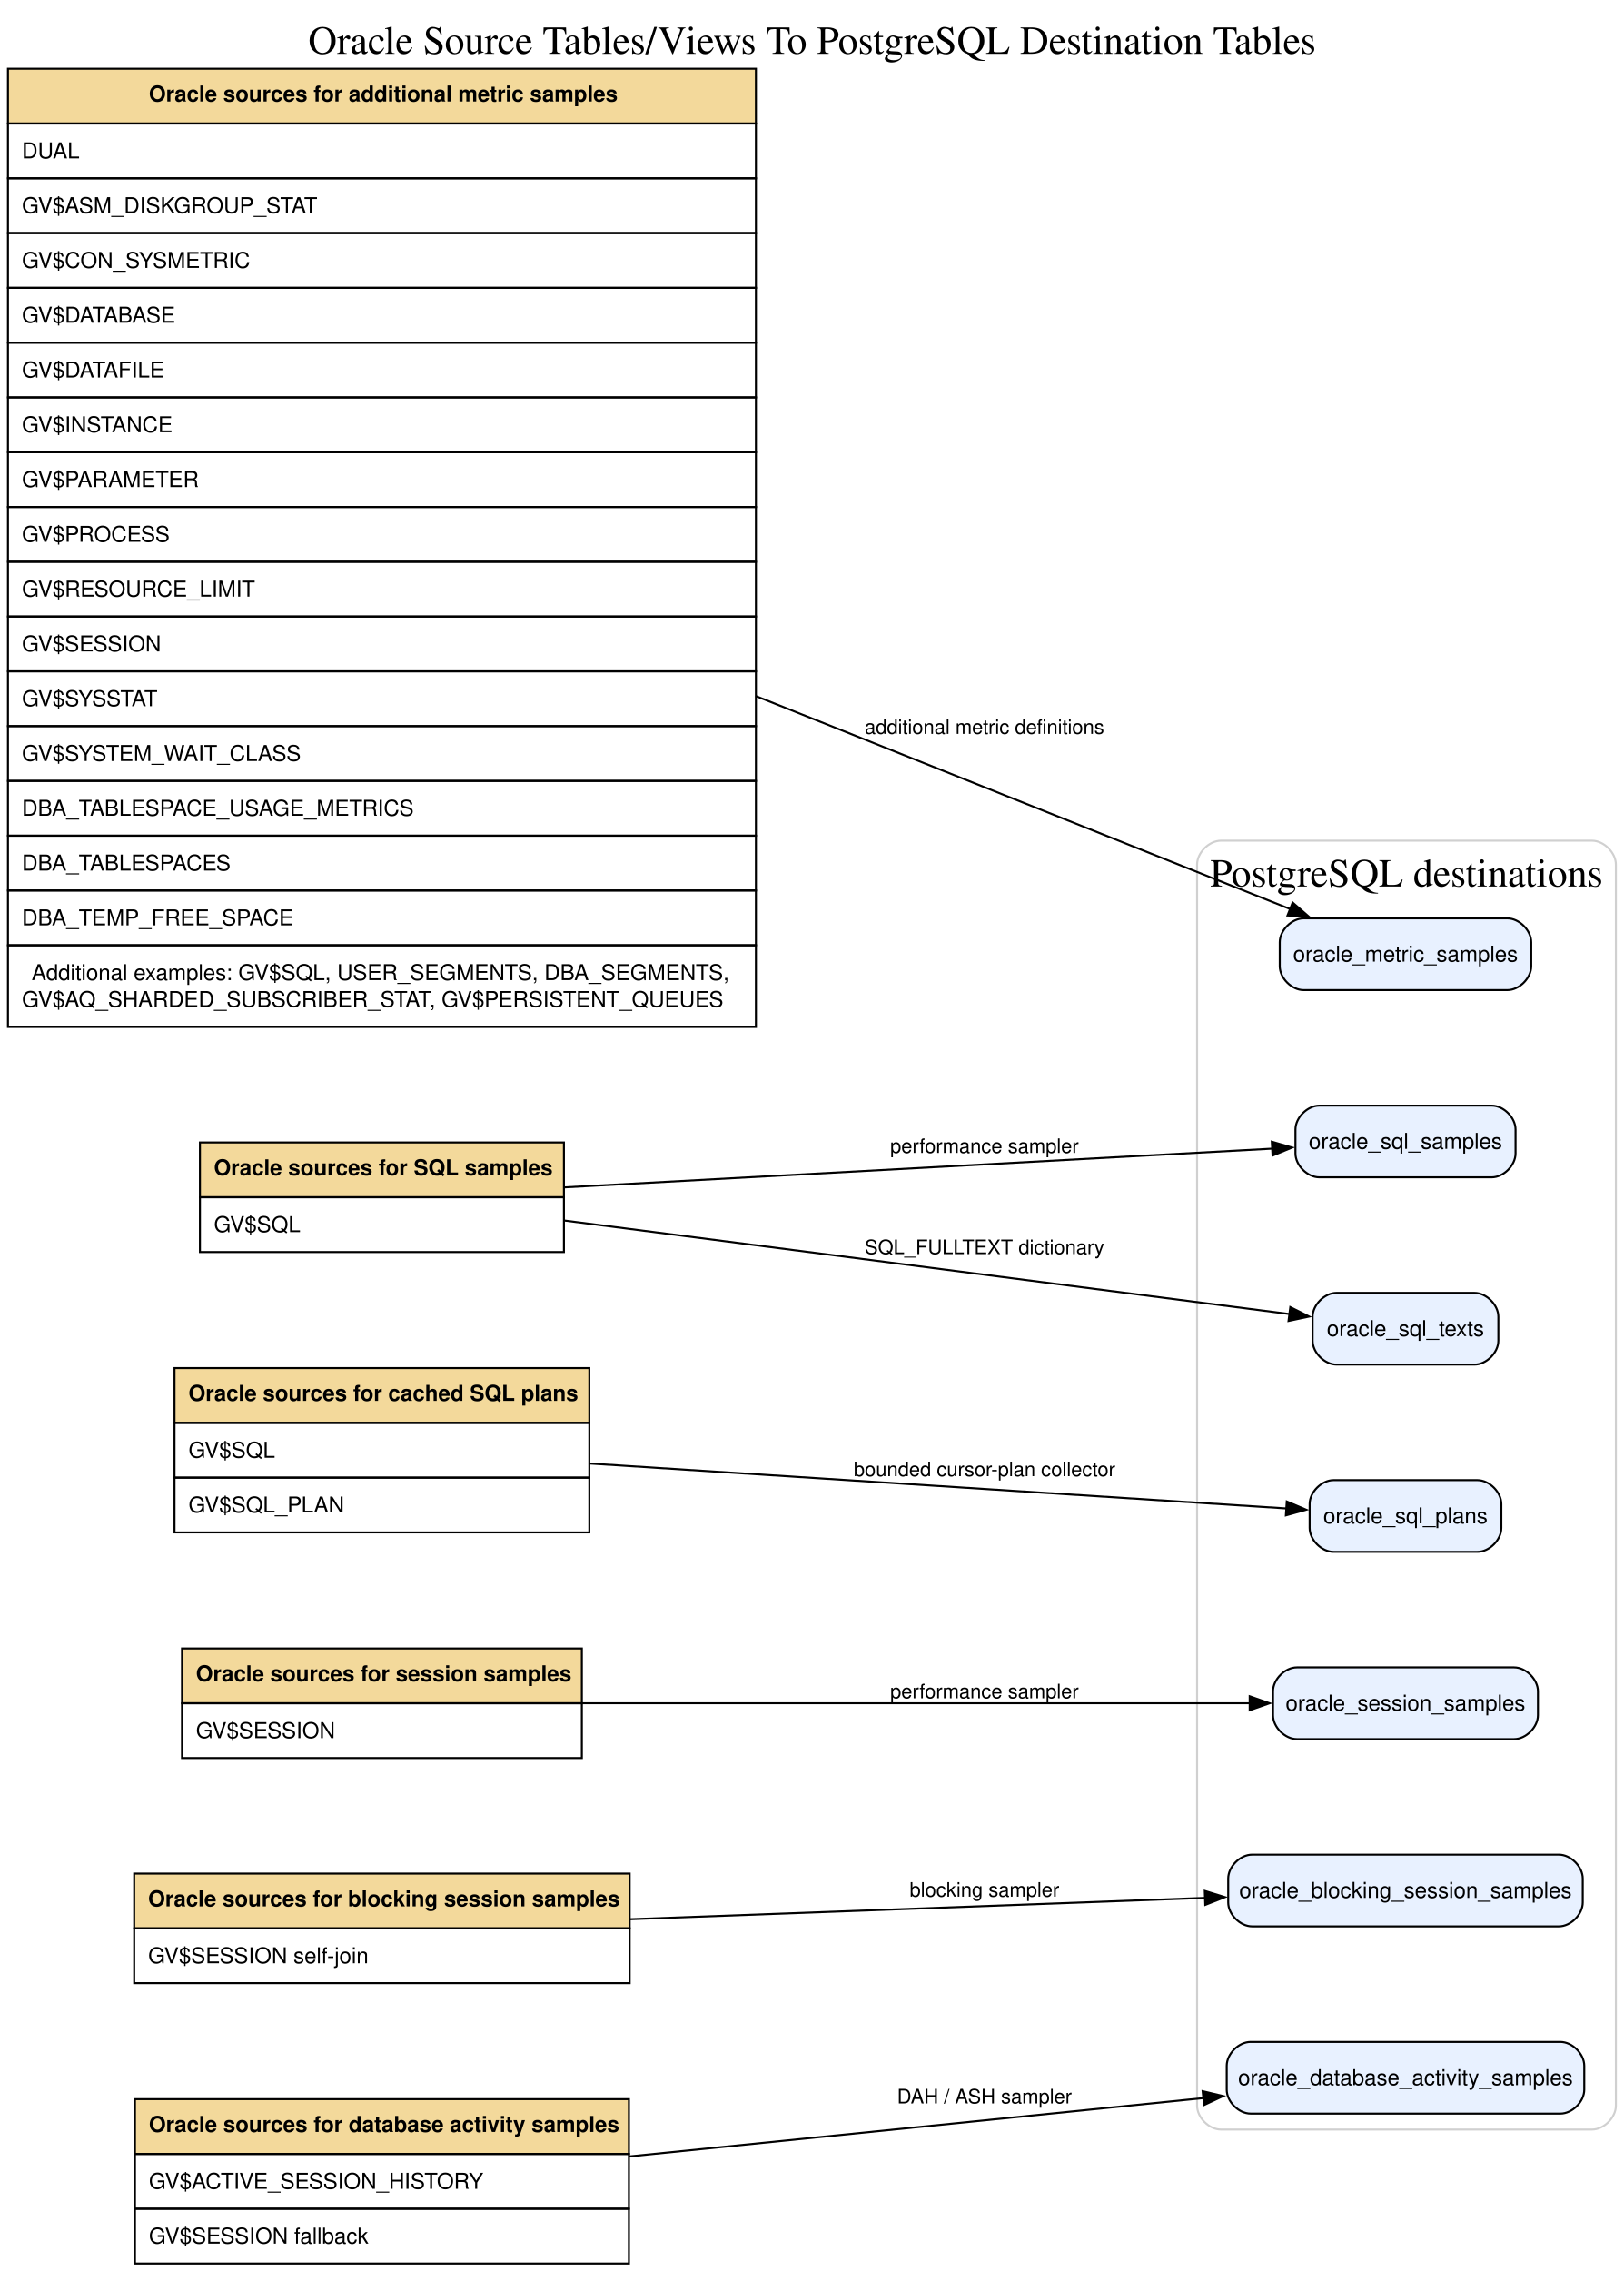
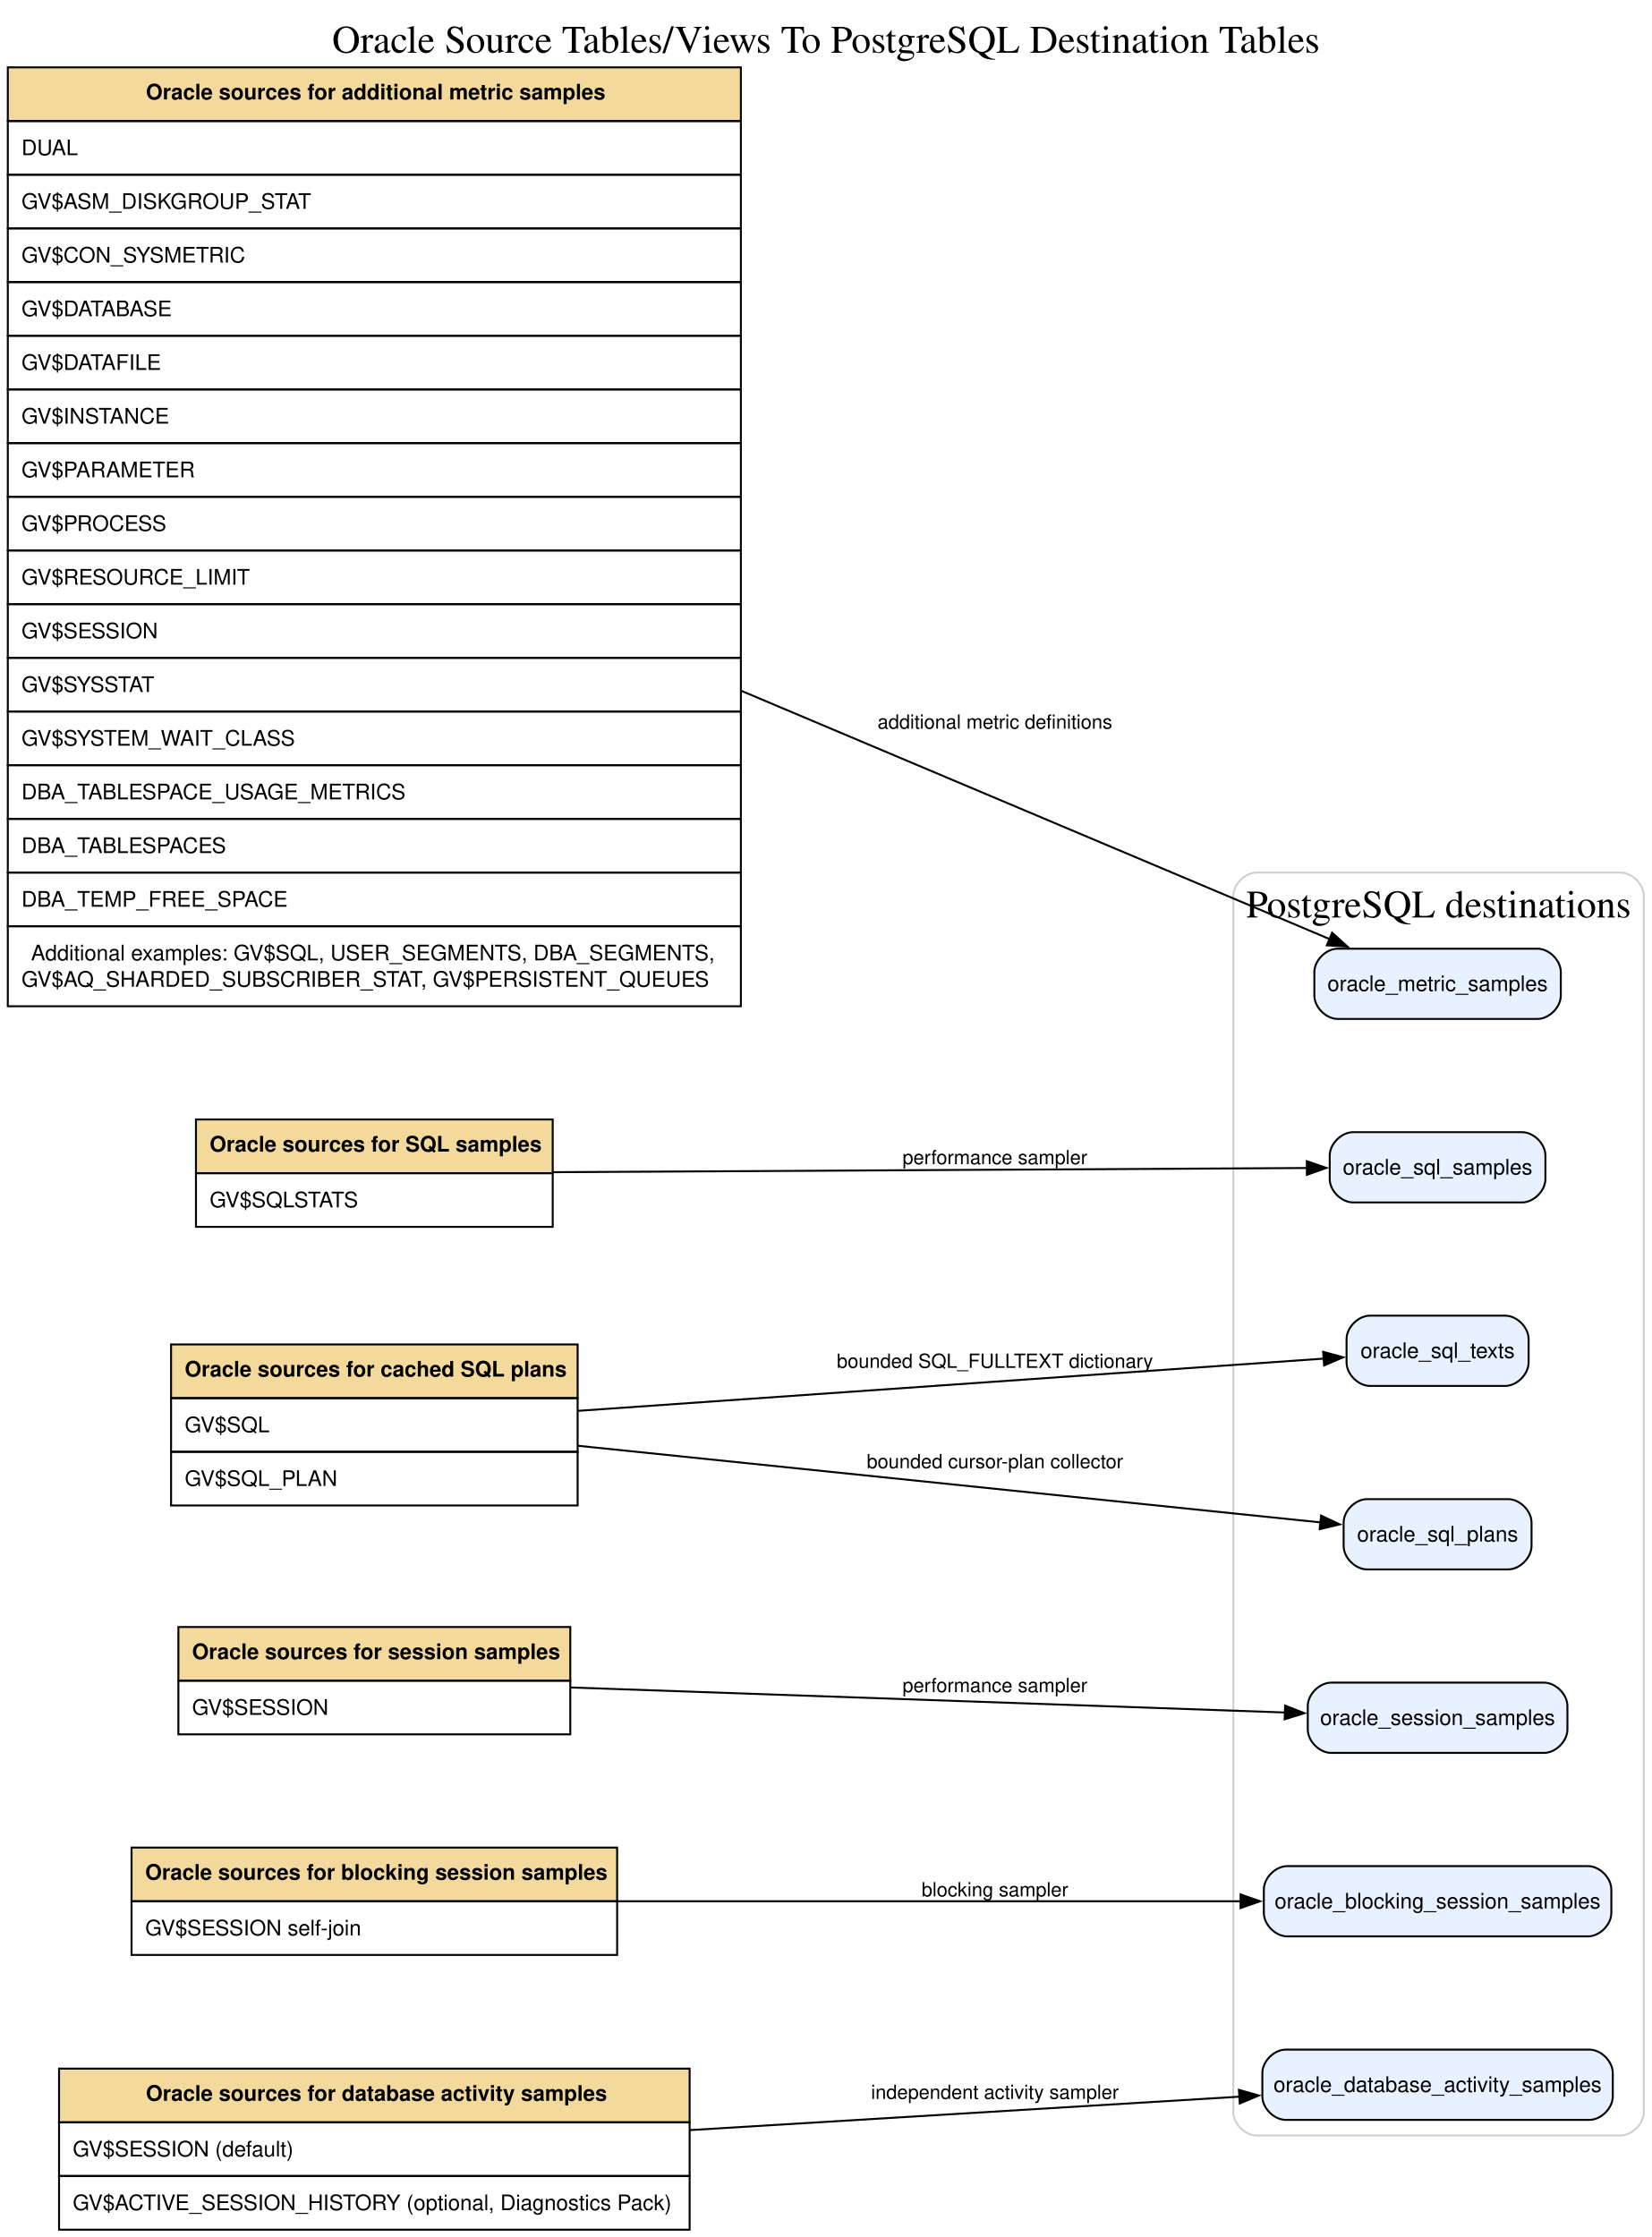
- <svg xmlns="http://www.w3.org/2000/svg" width="815pt" height="1140pt" viewBox="0.00 0.00 815.00 1140.00">
-   <g id="graph0" class="graph" transform="scale(1 1) rotate(0) translate(4 1136.25)">
-     <polygon fill="white" stroke="none" points="-4,4 -4,-1136.25 811.38,-1136.25 811.38,4 -4,4" />
-     <text xml:space="preserve" text-anchor="middle" x="403.69" y="-1109.25" font-family="Times,serif" font-size="20.00">Oracle Source Tables/Views To PostgreSQL Destination Tables</text>
+ <svg xmlns="http://www.w3.org/2000/svg" width="846pt" height="1146pt" viewBox="0.00 0.00 846.00 1146.00">
+   <g id="graph0" class="graph" transform="scale(1 1) rotate(0) translate(4 1142.25)">
+     <polygon fill="white" stroke="none" points="-4,4 -4,-1142.25 842.12,-1142.25 842.12,4 -4,4" />
+     <text xml:space="preserve" text-anchor="middle" x="419.06" y="-1115.25" font-family="Times,serif" font-size="20.00">Oracle Source Tables/Views To PostgreSQL Destination Tables</text>
    <g id="clust1" class="cluster">
-       <path fill="none" stroke="#d0d0d0" d="M609,-67.25C609,-67.25 795.25,-67.25 795.25,-67.25 801.25,-67.25 807.25,-73.25 807.25,-79.25 807.25,-79.25 807.25,-702.25 807.25,-702.25 807.25,-708.25 801.25,-714.25 795.25,-714.25 795.25,-714.25 609,-714.25 609,-714.25 603,-714.25 597,-708.25 597,-702.25 597,-702.25 597,-79.25 597,-79.25 597,-73.25 603,-67.25 609,-67.25" />
-       <text xml:space="preserve" text-anchor="middle" x="702.12" y="-691.25" font-family="Times,serif" font-size="20.00">PostgreSQL destinations</text>
+       <path fill="none" stroke="#d0d0d0" d="M639.75,-48.25C639.75,-48.25 826,-48.25 826,-48.25 832,-48.25 838,-54.25 838,-60.25 838,-60.25 838,-683.25 838,-683.25 838,-689.25 832,-695.25 826,-695.25 826,-695.25 639.75,-695.25 639.75,-695.25 633.75,-695.25 627.75,-689.25 627.75,-683.25 627.75,-683.25 627.75,-60.25 627.75,-60.25 627.75,-54.25 633.75,-48.25 639.75,-48.25" />
+       <text xml:space="preserve" text-anchor="middle" x="732.88" y="-672.25" font-family="Times,serif" font-size="20.00">PostgreSQL destinations</text>
    </g>
    <g id="node1" class="node">
-       <polygon fill="#f3d99b" stroke="none" points="0,-1074.25 0,-1101.75 375.5,-1101.75 375.5,-1074.25 0,-1074.25" />
-       <polygon fill="none" stroke="black" points="0,-1074.25 0,-1101.75 375.5,-1101.75 375.5,-1074.25 0,-1074.25" />
-       <text xml:space="preserve" text-anchor="start" x="70.75" y="-1085.3" font-family="Helvetica,sans-Serif" font-weight="bold" font-size="11.00">Oracle sources for additional metric samples</text>
-       <polygon fill="none" stroke="black" points="0,-1046.75 0,-1074.25 375.5,-1074.25 375.5,-1046.75 0,-1046.75" />
-       <text xml:space="preserve" text-anchor="start" x="7" y="-1056.75" font-family="Helvetica,sans-Serif" font-size="11.00">DUAL</text>
-       <polygon fill="none" stroke="black" points="0,-1019.25 0,-1046.75 375.5,-1046.75 375.5,-1019.25 0,-1019.25" />
-       <text xml:space="preserve" text-anchor="start" x="7" y="-1029.25" font-family="Helvetica,sans-Serif" font-size="11.00">GV$ASM_DISKGROUP_STAT</text>
-       <polygon fill="none" stroke="black" points="0,-991.75 0,-1019.25 375.5,-1019.25 375.5,-991.75 0,-991.75" />
-       <text xml:space="preserve" text-anchor="start" x="7" y="-1001.75" font-family="Helvetica,sans-Serif" font-size="11.00">GV$CON_SYSMETRIC</text>
-       <polygon fill="none" stroke="black" points="0,-964.25 0,-991.75 375.5,-991.75 375.5,-964.25 0,-964.25" />
-       <text xml:space="preserve" text-anchor="start" x="7" y="-974.25" font-family="Helvetica,sans-Serif" font-size="11.00">GV$DATABASE</text>
-       <polygon fill="none" stroke="black" points="0,-936.75 0,-964.25 375.5,-964.25 375.5,-936.75 0,-936.75" />
-       <text xml:space="preserve" text-anchor="start" x="7" y="-946.75" font-family="Helvetica,sans-Serif" font-size="11.00">GV$DATAFILE</text>
-       <polygon fill="none" stroke="black" points="0,-909.25 0,-936.75 375.5,-936.75 375.5,-909.25 0,-909.25" />
-       <text xml:space="preserve" text-anchor="start" x="7" y="-919.25" font-family="Helvetica,sans-Serif" font-size="11.00">GV$INSTANCE</text>
-       <polygon fill="none" stroke="black" points="0,-881.75 0,-909.25 375.5,-909.25 375.5,-881.75 0,-881.75" />
-       <text xml:space="preserve" text-anchor="start" x="7" y="-891.75" font-family="Helvetica,sans-Serif" font-size="11.00">GV$PARAMETER</text>
-       <polygon fill="none" stroke="black" points="0,-854.25 0,-881.75 375.5,-881.75 375.5,-854.25 0,-854.25" />
-       <text xml:space="preserve" text-anchor="start" x="7" y="-864.25" font-family="Helvetica,sans-Serif" font-size="11.00">GV$PROCESS</text>
-       <polygon fill="none" stroke="black" points="0,-826.75 0,-854.25 375.5,-854.25 375.5,-826.75 0,-826.75" />
-       <text xml:space="preserve" text-anchor="start" x="7" y="-836.75" font-family="Helvetica,sans-Serif" font-size="11.00">GV$RESOURCE_LIMIT</text>
-       <polygon fill="none" stroke="black" points="0,-799.25 0,-826.75 375.5,-826.75 375.5,-799.25 0,-799.25" />
-       <text xml:space="preserve" text-anchor="start" x="7" y="-809.25" font-family="Helvetica,sans-Serif" font-size="11.00">GV$SESSION</text>
-       <polygon fill="none" stroke="black" points="0,-771.75 0,-799.25 375.5,-799.25 375.5,-771.75 0,-771.75" />
-       <text xml:space="preserve" text-anchor="start" x="7" y="-781.75" font-family="Helvetica,sans-Serif" font-size="11.00">GV$SYSSTAT</text>
-       <polygon fill="none" stroke="black" points="0,-744.25 0,-771.75 375.5,-771.75 375.5,-744.25 0,-744.25" />
-       <text xml:space="preserve" text-anchor="start" x="7" y="-754.25" font-family="Helvetica,sans-Serif" font-size="11.00">GV$SYSTEM_WAIT_CLASS</text>
-       <polygon fill="none" stroke="black" points="0,-716.75 0,-744.25 375.5,-744.25 375.5,-716.75 0,-716.75" />
-       <text xml:space="preserve" text-anchor="start" x="7" y="-726.75" font-family="Helvetica,sans-Serif" font-size="11.00">DBA_TABLESPACE_USAGE_METRICS</text>
-       <polygon fill="none" stroke="black" points="0,-689.25 0,-716.75 375.5,-716.75 375.5,-689.25 0,-689.25" />
-       <text xml:space="preserve" text-anchor="start" x="7" y="-699.25" font-family="Helvetica,sans-Serif" font-size="11.00">DBA_TABLESPACES</text>
-       <polygon fill="none" stroke="black" points="0,-661.75 0,-689.25 375.5,-689.25 375.5,-661.75 0,-661.75" />
-       <text xml:space="preserve" text-anchor="start" x="7" y="-671.75" font-family="Helvetica,sans-Serif" font-size="11.00">DBA_TEMP_FREE_SPACE</text>
-       <polygon fill="none" stroke="black" points="0,-620.75 0,-661.75 375.5,-661.75 375.5,-620.75 0,-620.75" />
-       <text xml:space="preserve" text-anchor="start" x="11.88" y="-644.25" font-family="Helvetica,sans-Serif" font-size="11.00">Additional examples: GV$SQL, USER_SEGMENTS, DBA_SEGMENTS,</text>
-       <text xml:space="preserve" text-anchor="start" x="7" y="-630.75" font-family="Helvetica,sans-Serif" font-size="11.00">GV$AQ_SHARDED_SUBSCRIBER_STAT, GV$PERSISTENT_QUEUES</text>
+       <polygon fill="#f3d99b" stroke="none" points="0,-1080.25 0,-1107.75 375.5,-1107.75 375.5,-1080.25 0,-1080.25" />
+       <polygon fill="none" stroke="black" points="0,-1080.25 0,-1107.75 375.5,-1107.75 375.5,-1080.25 0,-1080.25" />
+       <text xml:space="preserve" text-anchor="start" x="70.75" y="-1091.3" font-family="Helvetica,sans-Serif" font-weight="bold" font-size="11.00">Oracle sources for additional metric samples</text>
+       <polygon fill="none" stroke="black" points="0,-1052.75 0,-1080.25 375.5,-1080.25 375.5,-1052.75 0,-1052.75" />
+       <text xml:space="preserve" text-anchor="start" x="7" y="-1062.75" font-family="Helvetica,sans-Serif" font-size="11.00">DUAL</text>
+       <polygon fill="none" stroke="black" points="0,-1025.25 0,-1052.75 375.5,-1052.75 375.5,-1025.25 0,-1025.25" />
+       <text xml:space="preserve" text-anchor="start" x="7" y="-1035.25" font-family="Helvetica,sans-Serif" font-size="11.00">GV$ASM_DISKGROUP_STAT</text>
+       <polygon fill="none" stroke="black" points="0,-997.75 0,-1025.25 375.5,-1025.25 375.5,-997.75 0,-997.75" />
+       <text xml:space="preserve" text-anchor="start" x="7" y="-1007.75" font-family="Helvetica,sans-Serif" font-size="11.00">GV$CON_SYSMETRIC</text>
+       <polygon fill="none" stroke="black" points="0,-970.25 0,-997.75 375.5,-997.75 375.5,-970.25 0,-970.25" />
+       <text xml:space="preserve" text-anchor="start" x="7" y="-980.25" font-family="Helvetica,sans-Serif" font-size="11.00">GV$DATABASE</text>
+       <polygon fill="none" stroke="black" points="0,-942.75 0,-970.25 375.5,-970.25 375.5,-942.75 0,-942.75" />
+       <text xml:space="preserve" text-anchor="start" x="7" y="-952.75" font-family="Helvetica,sans-Serif" font-size="11.00">GV$DATAFILE</text>
+       <polygon fill="none" stroke="black" points="0,-915.25 0,-942.75 375.5,-942.75 375.5,-915.25 0,-915.25" />
+       <text xml:space="preserve" text-anchor="start" x="7" y="-925.25" font-family="Helvetica,sans-Serif" font-size="11.00">GV$INSTANCE</text>
+       <polygon fill="none" stroke="black" points="0,-887.75 0,-915.25 375.5,-915.25 375.5,-887.75 0,-887.75" />
+       <text xml:space="preserve" text-anchor="start" x="7" y="-897.75" font-family="Helvetica,sans-Serif" font-size="11.00">GV$PARAMETER</text>
+       <polygon fill="none" stroke="black" points="0,-860.25 0,-887.75 375.5,-887.75 375.5,-860.25 0,-860.25" />
+       <text xml:space="preserve" text-anchor="start" x="7" y="-870.25" font-family="Helvetica,sans-Serif" font-size="11.00">GV$PROCESS</text>
+       <polygon fill="none" stroke="black" points="0,-832.75 0,-860.25 375.5,-860.25 375.5,-832.75 0,-832.75" />
+       <text xml:space="preserve" text-anchor="start" x="7" y="-842.75" font-family="Helvetica,sans-Serif" font-size="11.00">GV$RESOURCE_LIMIT</text>
+       <polygon fill="none" stroke="black" points="0,-805.25 0,-832.75 375.5,-832.75 375.5,-805.25 0,-805.25" />
+       <text xml:space="preserve" text-anchor="start" x="7" y="-815.25" font-family="Helvetica,sans-Serif" font-size="11.00">GV$SESSION</text>
+       <polygon fill="none" stroke="black" points="0,-777.75 0,-805.25 375.5,-805.25 375.5,-777.75 0,-777.75" />
+       <text xml:space="preserve" text-anchor="start" x="7" y="-787.75" font-family="Helvetica,sans-Serif" font-size="11.00">GV$SYSSTAT</text>
+       <polygon fill="none" stroke="black" points="0,-750.25 0,-777.75 375.5,-777.75 375.5,-750.25 0,-750.25" />
+       <text xml:space="preserve" text-anchor="start" x="7" y="-760.25" font-family="Helvetica,sans-Serif" font-size="11.00">GV$SYSTEM_WAIT_CLASS</text>
+       <polygon fill="none" stroke="black" points="0,-722.75 0,-750.25 375.5,-750.25 375.5,-722.75 0,-722.75" />
+       <text xml:space="preserve" text-anchor="start" x="7" y="-732.75" font-family="Helvetica,sans-Serif" font-size="11.00">DBA_TABLESPACE_USAGE_METRICS</text>
+       <polygon fill="none" stroke="black" points="0,-695.25 0,-722.75 375.5,-722.75 375.5,-695.25 0,-695.25" />
+       <text xml:space="preserve" text-anchor="start" x="7" y="-705.25" font-family="Helvetica,sans-Serif" font-size="11.00">DBA_TABLESPACES</text>
+       <polygon fill="none" stroke="black" points="0,-667.75 0,-695.25 375.5,-695.25 375.5,-667.75 0,-667.75" />
+       <text xml:space="preserve" text-anchor="start" x="7" y="-677.75" font-family="Helvetica,sans-Serif" font-size="11.00">DBA_TEMP_FREE_SPACE</text>
+       <polygon fill="none" stroke="black" points="0,-626.75 0,-667.75 375.5,-667.75 375.5,-626.75 0,-626.75" />
+       <text xml:space="preserve" text-anchor="start" x="11.88" y="-650.25" font-family="Helvetica,sans-Serif" font-size="11.00">Additional examples: GV$SQL, USER_SEGMENTS, DBA_SEGMENTS,</text>
+       <text xml:space="preserve" text-anchor="start" x="7" y="-636.75" font-family="Helvetica,sans-Serif" font-size="11.00">GV$AQ_SHARDED_SUBSCRIBER_STAT, GV$PERSISTENT_QUEUES</text>
    </g>
    <g id="node7" class="node">
-       <path fill="#e8f1ff" stroke="black" d="M752.75,-675.25C752.75,-675.25 650.5,-675.25 650.5,-675.25 644.5,-675.25 638.5,-669.25 638.5,-663.25 638.5,-663.25 638.5,-651.25 638.5,-651.25 638.5,-645.25 644.5,-639.25 650.5,-639.25 650.5,-639.25 752.75,-639.25 752.75,-639.25 758.75,-639.25 764.75,-645.25 764.75,-651.25 764.75,-651.25 764.75,-663.25 764.75,-663.25 764.75,-669.25 758.75,-675.25 752.75,-675.25" />
-       <text xml:space="preserve" text-anchor="middle" x="701.62" y="-653.55" font-family="Helvetica,sans-Serif" font-size="11.00">oracle_metric_samples</text>
+       <path fill="#e8f1ff" stroke="black" d="M783.5,-656.25C783.5,-656.25 681.25,-656.25 681.25,-656.25 675.25,-656.25 669.25,-650.25 669.25,-644.25 669.25,-644.25 669.25,-632.25 669.25,-632.25 669.25,-626.25 675.25,-620.25 681.25,-620.25 681.25,-620.25 783.5,-620.25 783.5,-620.25 789.5,-620.25 795.5,-626.25 795.5,-632.25 795.5,-632.25 795.5,-644.25 795.5,-644.25 795.5,-650.25 789.5,-656.25 783.5,-656.25" />
+       <text xml:space="preserve" text-anchor="middle" x="732.38" y="-634.55" font-family="Helvetica,sans-Serif" font-size="11.00">oracle_metric_samples</text>
    </g>
    <g id="edge1" class="edge">
-       <path fill="none" stroke="black" d="M375.36,-786.88C470.49,-748.96 579.45,-705.54 644.02,-679.81" />
-       <polygon fill="black" stroke="black" points="644.98,-683.19 652.98,-676.24 642.39,-676.69 644.98,-683.19" />
-       <text xml:space="preserve" text-anchor="middle" x="490.25" y="-767.87" font-family="Helvetica,sans-Serif" font-size="10.00">additional metric definitions</text>
+       <path fill="none" stroke="black" d="M375.49,-788.44C481.78,-743.59 607.31,-690.61 677.28,-661.08" />
+       <polygon fill="black" stroke="black" points="678.36,-664.42 686.21,-657.31 675.64,-657.97 678.36,-664.42" />
+       <text xml:space="preserve" text-anchor="middle" x="505.62" y="-768.96" font-family="Helvetica,sans-Serif" font-size="10.00">additional metric definitions</text>
    </g>
    <g id="node2" class="node">
-       <polygon fill="#f3d99b" stroke="none" points="96.38,-535.25 96.38,-562.75 279.12,-562.75 279.12,-535.25 96.38,-535.25" />
-       <polygon fill="none" stroke="black" points="96.38,-535.25 96.38,-562.75 279.12,-562.75 279.12,-535.25 96.38,-535.25" />
-       <text xml:space="preserve" text-anchor="start" x="103.38" y="-546.3" font-family="Helvetica,sans-Serif" font-weight="bold" font-size="11.00">Oracle sources for SQL samples</text>
-       <polygon fill="none" stroke="black" points="96.38,-507.75 96.38,-535.25 279.12,-535.25 279.12,-507.75 96.38,-507.75" />
-       <text xml:space="preserve" text-anchor="start" x="103.38" y="-517.75" font-family="Helvetica,sans-Serif" font-size="11.00">GV$SQL</text>
+       <polygon fill="#f3d99b" stroke="none" points="96.38,-541.25 96.38,-568.75 279.12,-568.75 279.12,-541.25 96.38,-541.25" />
+       <polygon fill="none" stroke="black" points="96.38,-541.25 96.38,-568.75 279.12,-568.75 279.12,-541.25 96.38,-541.25" />
+       <text xml:space="preserve" text-anchor="start" x="103.38" y="-552.3" font-family="Helvetica,sans-Serif" font-weight="bold" font-size="11.00">Oracle sources for SQL samples</text>
+       <polygon fill="none" stroke="black" points="96.38,-513.75 96.38,-541.25 279.12,-541.25 279.12,-513.75 96.38,-513.75" />
+       <text xml:space="preserve" text-anchor="start" x="103.38" y="-523.75" font-family="Helvetica,sans-Serif" font-size="11.00">GV$SQLSTATS</text>
    </g>
    <g id="node8" class="node">
-       <path fill="#e8f1ff" stroke="black" d="M744.88,-581.25C744.88,-581.25 658.38,-581.25 658.38,-581.25 652.38,-581.25 646.38,-575.25 646.38,-569.25 646.38,-569.25 646.38,-557.25 646.38,-557.25 646.38,-551.25 652.38,-545.25 658.38,-545.25 658.38,-545.25 744.88,-545.25 744.88,-545.25 750.88,-545.25 756.88,-551.25 756.88,-557.25 756.88,-557.25 756.88,-569.25 756.88,-569.25 756.88,-575.25 750.88,-581.25 744.88,-581.25" />
-       <text xml:space="preserve" text-anchor="middle" x="701.62" y="-559.55" font-family="Helvetica,sans-Serif" font-size="11.00">oracle_sql_samples</text>
+       <path fill="#e8f1ff" stroke="black" d="M775.62,-562.25C775.62,-562.25 689.12,-562.25 689.12,-562.25 683.12,-562.25 677.12,-556.25 677.12,-550.25 677.12,-550.25 677.12,-538.25 677.12,-538.25 677.12,-532.25 683.12,-526.25 689.12,-526.25 689.12,-526.25 775.62,-526.25 775.62,-526.25 781.62,-526.25 787.62,-532.25 787.62,-538.25 787.62,-538.25 787.62,-550.25 787.62,-550.25 787.62,-556.25 781.62,-562.25 775.62,-562.25" />
+       <text xml:space="preserve" text-anchor="middle" x="732.38" y="-540.55" font-family="Helvetica,sans-Serif" font-size="11.00">oracle_sql_samples</text>
    </g>
    <g id="edge2" class="edge">
-       <path fill="none" stroke="black" d="M279.08,-540.19C380.96,-545.76 544.17,-554.69 634.72,-559.64" />
-       <polygon fill="black" stroke="black" points="634.51,-563.14 644.69,-560.19 634.89,-556.15 634.51,-563.14" />
-       <text xml:space="preserve" text-anchor="middle" x="490.25" y="-557.48" font-family="Helvetica,sans-Serif" font-size="10.00">performance sampler</text>
+       <path fill="none" stroke="black" d="M278.96,-541.75C387.99,-542.35 568.84,-543.35 665.56,-543.89" />
+       <polygon fill="black" stroke="black" points="665.39,-547.39 675.41,-543.94 665.43,-540.39 665.39,-547.39" />
+       <text xml:space="preserve" text-anchor="middle" x="505.62" y="-545.86" font-family="Helvetica,sans-Serif" font-size="10.00">performance sampler</text>
+     </g>
+     <g id="node3" class="node">
+       <polygon fill="#f3d99b" stroke="none" points="83.62,-426 83.62,-453.5 291.88,-453.5 291.88,-426 83.62,-426" />
+       <polygon fill="none" stroke="black" points="83.62,-426 83.62,-453.5 291.88,-453.5 291.88,-426 83.62,-426" />
+       <text xml:space="preserve" text-anchor="start" x="90.62" y="-437.05" font-family="Helvetica,sans-Serif" font-weight="bold" font-size="11.00">Oracle sources for cached SQL plans</text>
+       <polygon fill="none" stroke="black" points="83.62,-398.5 83.62,-426 291.88,-426 291.88,-398.5 83.62,-398.5" />
+       <text xml:space="preserve" text-anchor="start" x="90.62" y="-408.5" font-family="Helvetica,sans-Serif" font-size="11.00">GV$SQL</text>
+       <polygon fill="none" stroke="black" points="83.62,-371 83.62,-398.5 291.88,-398.5 291.88,-371 83.62,-371" />
+       <text xml:space="preserve" text-anchor="start" x="90.62" y="-381" font-family="Helvetica,sans-Serif" font-size="11.00">GV$SQL_PLAN</text>
    </g>
    <g id="node9" class="node">
-       <path fill="#e8f1ff" stroke="black" d="M736.25,-487.25C736.25,-487.25 667,-487.25 667,-487.25 661,-487.25 655,-481.25 655,-475.25 655,-475.25 655,-463.25 655,-463.25 655,-457.25 661,-451.25 667,-451.25 667,-451.25 736.25,-451.25 736.25,-451.25 742.25,-451.25 748.25,-457.25 748.25,-463.25 748.25,-463.25 748.25,-475.25 748.25,-475.25 748.25,-481.25 742.25,-487.25 736.25,-487.25" />
-       <text xml:space="preserve" text-anchor="middle" x="701.62" y="-465.55" font-family="Helvetica,sans-Serif" font-size="11.00">oracle_sql_texts</text>
+       <path fill="#e8f1ff" stroke="black" d="M767,-468.25C767,-468.25 697.75,-468.25 697.75,-468.25 691.75,-468.25 685.75,-462.25 685.75,-456.25 685.75,-456.25 685.75,-444.25 685.75,-444.25 685.75,-438.25 691.75,-432.25 697.75,-432.25 697.75,-432.25 767,-432.25 767,-432.25 773,-432.25 779,-438.25 779,-444.25 779,-444.25 779,-456.25 779,-456.25 779,-462.25 773,-468.25 767,-468.25" />
+       <text xml:space="preserve" text-anchor="middle" x="732.38" y="-446.55" font-family="Helvetica,sans-Serif" font-size="11.00">oracle_sql_texts</text>
    </g>
    <g id="edge3" class="edge">
-       <path fill="none" stroke="black" d="M279.08,-523.6C384.29,-510.04 554.91,-488.04 643.36,-476.63" />
-       <polygon fill="black" stroke="black" points="643.79,-480.11 653.26,-475.36 642.9,-473.16 643.79,-480.11" />
-       <text xml:space="preserve" text-anchor="middle" x="490.25" y="-506.73" font-family="Helvetica,sans-Serif" font-size="10.00">SQL_FULLTEXT dictionary</text>
-     </g>
-     <g id="node3" class="node">
-       <polygon fill="#f3d99b" stroke="none" points="83.62,-422 83.62,-449.5 291.88,-449.5 291.88,-422 83.62,-422" />
-       <polygon fill="none" stroke="black" points="83.62,-422 83.62,-449.5 291.88,-449.5 291.88,-422 83.62,-422" />
-       <text xml:space="preserve" text-anchor="start" x="90.62" y="-433.05" font-family="Helvetica,sans-Serif" font-weight="bold" font-size="11.00">Oracle sources for cached SQL plans</text>
-       <polygon fill="none" stroke="black" points="83.62,-394.5 83.62,-422 291.88,-422 291.88,-394.5 83.62,-394.5" />
-       <text xml:space="preserve" text-anchor="start" x="90.62" y="-404.5" font-family="Helvetica,sans-Serif" font-size="11.00">GV$SQL</text>
-       <polygon fill="none" stroke="black" points="83.62,-367 83.62,-394.5 291.88,-394.5 291.88,-367 83.62,-367" />
-       <text xml:space="preserve" text-anchor="start" x="90.62" y="-377" font-family="Helvetica,sans-Serif" font-size="11.00">GV$SQL_PLAN</text>
+       <path fill="none" stroke="black" d="M291.77,-419.46C405.14,-427.4 583.3,-439.88 674.07,-446.24" />
+       <polygon fill="black" stroke="black" points="673.76,-449.72 683.98,-446.93 674.25,-442.74 673.76,-449.72" />
+       <text xml:space="preserve" text-anchor="middle" x="505.62" y="-441.52" font-family="Helvetica,sans-Serif" font-size="10.00">bounded SQL_FULLTEXT dictionary</text>
    </g>
    <g id="node10" class="node">
-       <path fill="#e8f1ff" stroke="black" d="M737.75,-393.25C737.75,-393.25 665.5,-393.25 665.5,-393.25 659.5,-393.25 653.5,-387.25 653.5,-381.25 653.5,-381.25 653.5,-369.25 653.5,-369.25 653.5,-363.25 659.5,-357.25 665.5,-357.25 665.5,-357.25 737.75,-357.25 737.75,-357.25 743.75,-357.25 749.75,-363.25 749.75,-369.25 749.75,-369.25 749.75,-381.25 749.75,-381.25 749.75,-387.25 743.75,-393.25 737.75,-393.25" />
-       <text xml:space="preserve" text-anchor="middle" x="701.62" y="-371.55" font-family="Helvetica,sans-Serif" font-size="11.00">oracle_sql_plans</text>
+       <path fill="#e8f1ff" stroke="black" d="M768.5,-374.25C768.5,-374.25 696.25,-374.25 696.25,-374.25 690.25,-374.25 684.25,-368.25 684.25,-362.25 684.25,-362.25 684.25,-350.25 684.25,-350.25 684.25,-344.25 690.25,-338.25 696.25,-338.25 696.25,-338.25 768.5,-338.25 768.5,-338.25 774.5,-338.25 780.5,-344.25 780.5,-350.25 780.5,-350.25 780.5,-362.25 780.5,-362.25 780.5,-368.25 774.5,-374.25 768.5,-374.25" />
+       <text xml:space="preserve" text-anchor="middle" x="732.38" y="-352.55" font-family="Helvetica,sans-Serif" font-size="11.00">oracle_sql_plans</text>
    </g>
    <g id="edge4" class="edge">
-       <path fill="none" stroke="black" d="M291.72,-401.61C396.95,-394.83 556.66,-384.53 642,-379.03" />
-       <polygon fill="black" stroke="black" points="642.02,-382.54 651.78,-378.4 641.57,-375.55 642.02,-382.54" />
-       <text xml:space="preserve" text-anchor="middle" x="490.25" y="-395.24" font-family="Helvetica,sans-Serif" font-size="10.00">bounded cursor-plan collector</text>
+       <path fill="none" stroke="black" d="M291.77,-401.62C404.52,-389.98 581.35,-371.73 672.57,-362.32" />
+       <polygon fill="black" stroke="black" points="672.7,-365.82 682.29,-361.32 671.98,-358.86 672.7,-365.82" />
+       <text xml:space="preserve" text-anchor="middle" x="505.62" y="-390.1" font-family="Helvetica,sans-Serif" font-size="10.00">bounded cursor-plan collector</text>
    </g>
    <g id="node4" class="node">
      <polygon fill="#f3d99b" stroke="none" points="87.38,-281.25 87.38,-308.75 288.12,-308.75 288.12,-281.25 87.38,-281.25" />
      <polygon fill="none" stroke="black" points="87.38,-281.25 87.38,-308.75 288.12,-308.75 288.12,-281.25 87.38,-281.25" />
      <text xml:space="preserve" text-anchor="start" x="94.38" y="-292.3" font-family="Helvetica,sans-Serif" font-weight="bold" font-size="11.00">Oracle sources for session samples</text>
      <polygon fill="none" stroke="black" points="87.38,-253.75 87.38,-281.25 288.12,-281.25 288.12,-253.75 87.38,-253.75" />
      <text xml:space="preserve" text-anchor="start" x="94.38" y="-263.75" font-family="Helvetica,sans-Serif" font-size="11.00">GV$SESSION</text>
    </g>
    <g id="node11" class="node">
-       <path fill="#e8f1ff" stroke="black" d="M756.12,-299.25C756.12,-299.25 647.12,-299.25 647.12,-299.25 641.12,-299.25 635.12,-293.25 635.12,-287.25 635.12,-287.25 635.12,-275.25 635.12,-275.25 635.12,-269.25 641.12,-263.25 647.12,-263.25 647.12,-263.25 756.12,-263.25 756.12,-263.25 762.12,-263.25 768.12,-269.25 768.12,-275.25 768.12,-275.25 768.12,-287.25 768.12,-287.25 768.12,-293.25 762.12,-299.25 756.12,-299.25" />
-       <text xml:space="preserve" text-anchor="middle" x="701.62" y="-277.55" font-family="Helvetica,sans-Serif" font-size="11.00">oracle_session_samples</text>
+       <path fill="#e8f1ff" stroke="black" d="M786.88,-280.25C786.88,-280.25 677.88,-280.25 677.88,-280.25 671.88,-280.25 665.88,-274.25 665.88,-268.25 665.88,-268.25 665.88,-256.25 665.88,-256.25 665.88,-250.25 671.88,-244.25 677.88,-244.25 677.88,-244.25 786.88,-244.25 786.88,-244.25 792.88,-244.25 798.88,-250.25 798.88,-256.25 798.88,-256.25 798.88,-268.25 798.88,-268.25 798.88,-274.25 792.88,-280.25 786.88,-280.25" />
+       <text xml:space="preserve" text-anchor="middle" x="732.38" y="-258.55" font-family="Helvetica,sans-Serif" font-size="11.00">oracle_session_samples</text>
    </g>
    <g id="edge5" class="edge">
-       <path fill="none" stroke="black" d="M288.05,-281.25C386.09,-281.25 533.96,-281.25 623.49,-281.25" />
-       <polygon fill="black" stroke="black" points="623.4,-284.75 633.4,-281.25 623.4,-277.75 623.4,-284.75" />
-       <text xml:space="preserve" text-anchor="middle" x="490.25" y="-283.75" font-family="Helvetica,sans-Serif" font-size="10.00">performance sampler</text>
+       <path fill="none" stroke="black" d="M287.96,-277.78C393.46,-274.08 558.1,-268.32 654.28,-264.95" />
+       <polygon fill="black" stroke="black" points="654.28,-268.45 664.15,-264.6 654.03,-261.46 654.28,-268.45" />
+       <text xml:space="preserve" text-anchor="middle" x="505.62" y="-275.39" font-family="Helvetica,sans-Serif" font-size="10.00">performance sampler</text>
    </g>
    <g id="node5" class="node">
      <polygon fill="#f3d99b" stroke="none" points="63.38,-168.25 63.38,-195.75 312.12,-195.75 312.12,-168.25 63.38,-168.25" />
      <polygon fill="none" stroke="black" points="63.38,-168.25 63.38,-195.75 312.12,-195.75 312.12,-168.25 63.38,-168.25" />
      <text xml:space="preserve" text-anchor="start" x="70.38" y="-179.3" font-family="Helvetica,sans-Serif" font-weight="bold" font-size="11.00">Oracle sources for blocking session samples</text>
      <polygon fill="none" stroke="black" points="63.38,-140.75 63.38,-168.25 312.12,-168.25 312.12,-140.75 63.38,-140.75" />
      <text xml:space="preserve" text-anchor="start" x="70.38" y="-150.75" font-family="Helvetica,sans-Serif" font-size="11.00">GV$SESSION self-join</text>
    </g>
    <g id="node12" class="node">
-       <path fill="#e8f1ff" stroke="black" d="M778.62,-205.25C778.62,-205.25 624.62,-205.25 624.62,-205.25 618.62,-205.25 612.62,-199.25 612.62,-193.25 612.62,-193.25 612.62,-181.25 612.62,-181.25 612.62,-175.25 618.62,-169.25 624.62,-169.25 624.62,-169.25 778.62,-169.25 778.62,-169.25 784.62,-169.25 790.62,-175.25 790.62,-181.25 790.62,-181.25 790.62,-193.25 790.62,-193.25 790.62,-199.25 784.62,-205.25 778.62,-205.25" />
-       <text xml:space="preserve" text-anchor="middle" x="701.62" y="-183.55" font-family="Helvetica,sans-Serif" font-size="11.00">oracle_blocking_session_samples</text>
+       <path fill="#e8f1ff" stroke="black" d="M809.38,-186.25C809.38,-186.25 655.38,-186.25 655.38,-186.25 649.38,-186.25 643.38,-180.25 643.38,-174.25 643.38,-174.25 643.38,-162.25 643.38,-162.25 643.38,-156.25 649.38,-150.25 655.38,-150.25 655.38,-150.25 809.38,-150.25 809.38,-150.25 815.38,-150.25 821.38,-156.25 821.38,-162.25 821.38,-162.25 821.38,-174.25 821.38,-174.25 821.38,-180.25 815.38,-186.25 809.38,-186.25" />
+       <text xml:space="preserve" text-anchor="middle" x="732.38" y="-164.55" font-family="Helvetica,sans-Serif" font-size="11.00">oracle_blocking_session_samples</text>
    </g>
    <g id="edge6" class="edge">
-       <path fill="none" stroke="black" d="M312.01,-172.83C400.58,-176.11 518.46,-180.49 601.08,-183.56" />
-       <polygon fill="black" stroke="black" points="600.86,-187.05 610.99,-183.92 601.12,-180.05 600.86,-187.05" />
-       <text xml:space="preserve" text-anchor="middle" x="490.25" y="-184.14" font-family="Helvetica,sans-Serif" font-size="10.00">blocking sampler</text>
+       <path fill="none" stroke="black" d="M311.88,-168.25C408.59,-168.25 541.52,-168.25 631.64,-168.25" />
+       <polygon fill="black" stroke="black" points="631.45,-171.75 641.45,-168.25 631.45,-164.75 631.45,-171.75" />
+       <text xml:space="preserve" text-anchor="middle" x="505.62" y="-170.75" font-family="Helvetica,sans-Serif" font-size="10.00">blocking sampler</text>
    </g>
    <g id="node6" class="node">
-       <polygon fill="#f3d99b" stroke="none" points="63.75,-55 63.75,-82.5 311.75,-82.5 311.75,-55 63.75,-55" />
-       <polygon fill="none" stroke="black" points="63.75,-55 63.75,-82.5 311.75,-82.5 311.75,-55 63.75,-55" />
+       <polygon fill="#f3d99b" stroke="none" points="26.25,-55 26.25,-82.5 349.25,-82.5 349.25,-55 26.25,-55" />
+       <polygon fill="none" stroke="black" points="26.25,-55 26.25,-82.5 349.25,-82.5 349.25,-55 26.25,-55" />
      <text xml:space="preserve" text-anchor="start" x="70.75" y="-66.05" font-family="Helvetica,sans-Serif" font-weight="bold" font-size="11.00">Oracle sources for database activity samples</text>
-       <polygon fill="none" stroke="black" points="63.75,-27.5 63.75,-55 311.75,-55 311.75,-27.5 63.75,-27.5" />
-       <text xml:space="preserve" text-anchor="start" x="70.75" y="-37.5" font-family="Helvetica,sans-Serif" font-size="11.00">GV$ACTIVE_SESSION_HISTORY</text>
-       <polygon fill="none" stroke="black" points="63.75,0 63.75,-27.5 311.75,-27.5 311.75,0 63.75,0" />
-       <text xml:space="preserve" text-anchor="start" x="70.75" y="-10" font-family="Helvetica,sans-Serif" font-size="11.00">GV$SESSION fallback</text>
+       <polygon fill="none" stroke="black" points="26.25,-27.5 26.25,-55 349.25,-55 349.25,-27.5 26.25,-27.5" />
+       <text xml:space="preserve" text-anchor="start" x="33.25" y="-37.5" font-family="Helvetica,sans-Serif" font-size="11.00">GV$SESSION (default)</text>
+       <polygon fill="none" stroke="black" points="26.25,0 26.25,-27.5 349.25,-27.5 349.25,0 26.25,0" />
+       <text xml:space="preserve" text-anchor="start" x="33.25" y="-10" font-family="Helvetica,sans-Serif" font-size="11.00">GV$ACTIVE_SESSION_HISTORY (optional, Diagnostics Pack)</text>
    </g>
    <g id="node13" class="node">
-       <path fill="#e8f1ff" stroke="black" d="M779.38,-111.25C779.38,-111.25 623.88,-111.25 623.88,-111.25 617.88,-111.25 611.88,-105.25 611.88,-99.25 611.88,-99.25 611.88,-87.25 611.88,-87.25 611.88,-81.25 617.88,-75.25 623.88,-75.25 623.88,-75.25 779.38,-75.25 779.38,-75.25 785.38,-75.25 791.38,-81.25 791.38,-87.25 791.38,-87.25 791.38,-99.25 791.38,-99.25 791.38,-105.25 785.38,-111.25 779.38,-111.25" />
-       <text xml:space="preserve" text-anchor="middle" x="701.62" y="-89.55" font-family="Helvetica,sans-Serif" font-size="11.00">oracle_database_activity_samples</text>
+       <path fill="#e8f1ff" stroke="black" d="M810.12,-92.25C810.12,-92.25 654.62,-92.25 654.62,-92.25 648.62,-92.25 642.62,-86.25 642.62,-80.25 642.62,-80.25 642.62,-68.25 642.62,-68.25 642.62,-62.25 648.62,-56.25 654.62,-56.25 654.62,-56.25 810.12,-56.25 810.12,-56.25 816.12,-56.25 822.12,-62.25 822.12,-68.25 822.12,-68.25 822.12,-80.25 822.12,-80.25 822.12,-86.25 816.12,-92.25 810.12,-92.25" />
+       <text xml:space="preserve" text-anchor="middle" x="732.38" y="-70.55" font-family="Helvetica,sans-Serif" font-size="11.00">oracle_database_activity_samples</text>
    </g>
    <g id="edge7" class="edge">
-       <path fill="none" stroke="black" d="M311.68,-53.74C399.97,-62.71 517.49,-74.65 600.16,-83.04" />
-       <polygon fill="black" stroke="black" points="599.78,-86.52 610.09,-84.05 600.49,-79.56 599.78,-86.52" />
-       <text xml:space="preserve" text-anchor="middle" x="490.25" y="-80.38" font-family="Helvetica,sans-Serif" font-size="10.00">DAH / ASH sampler</text>
+       <path fill="none" stroke="black" d="M348.99,-50.99C440.3,-56.55 551.9,-63.33 630.91,-68.14" />
+       <polygon fill="black" stroke="black" points="630.62,-71.63 640.81,-68.74 631.04,-64.64 630.62,-71.63" />
+       <text xml:space="preserve" text-anchor="middle" x="505.62" y="-67" font-family="Helvetica,sans-Serif" font-size="10.00">independent activity sampler</text>
    </g>
  </g>
</svg>
